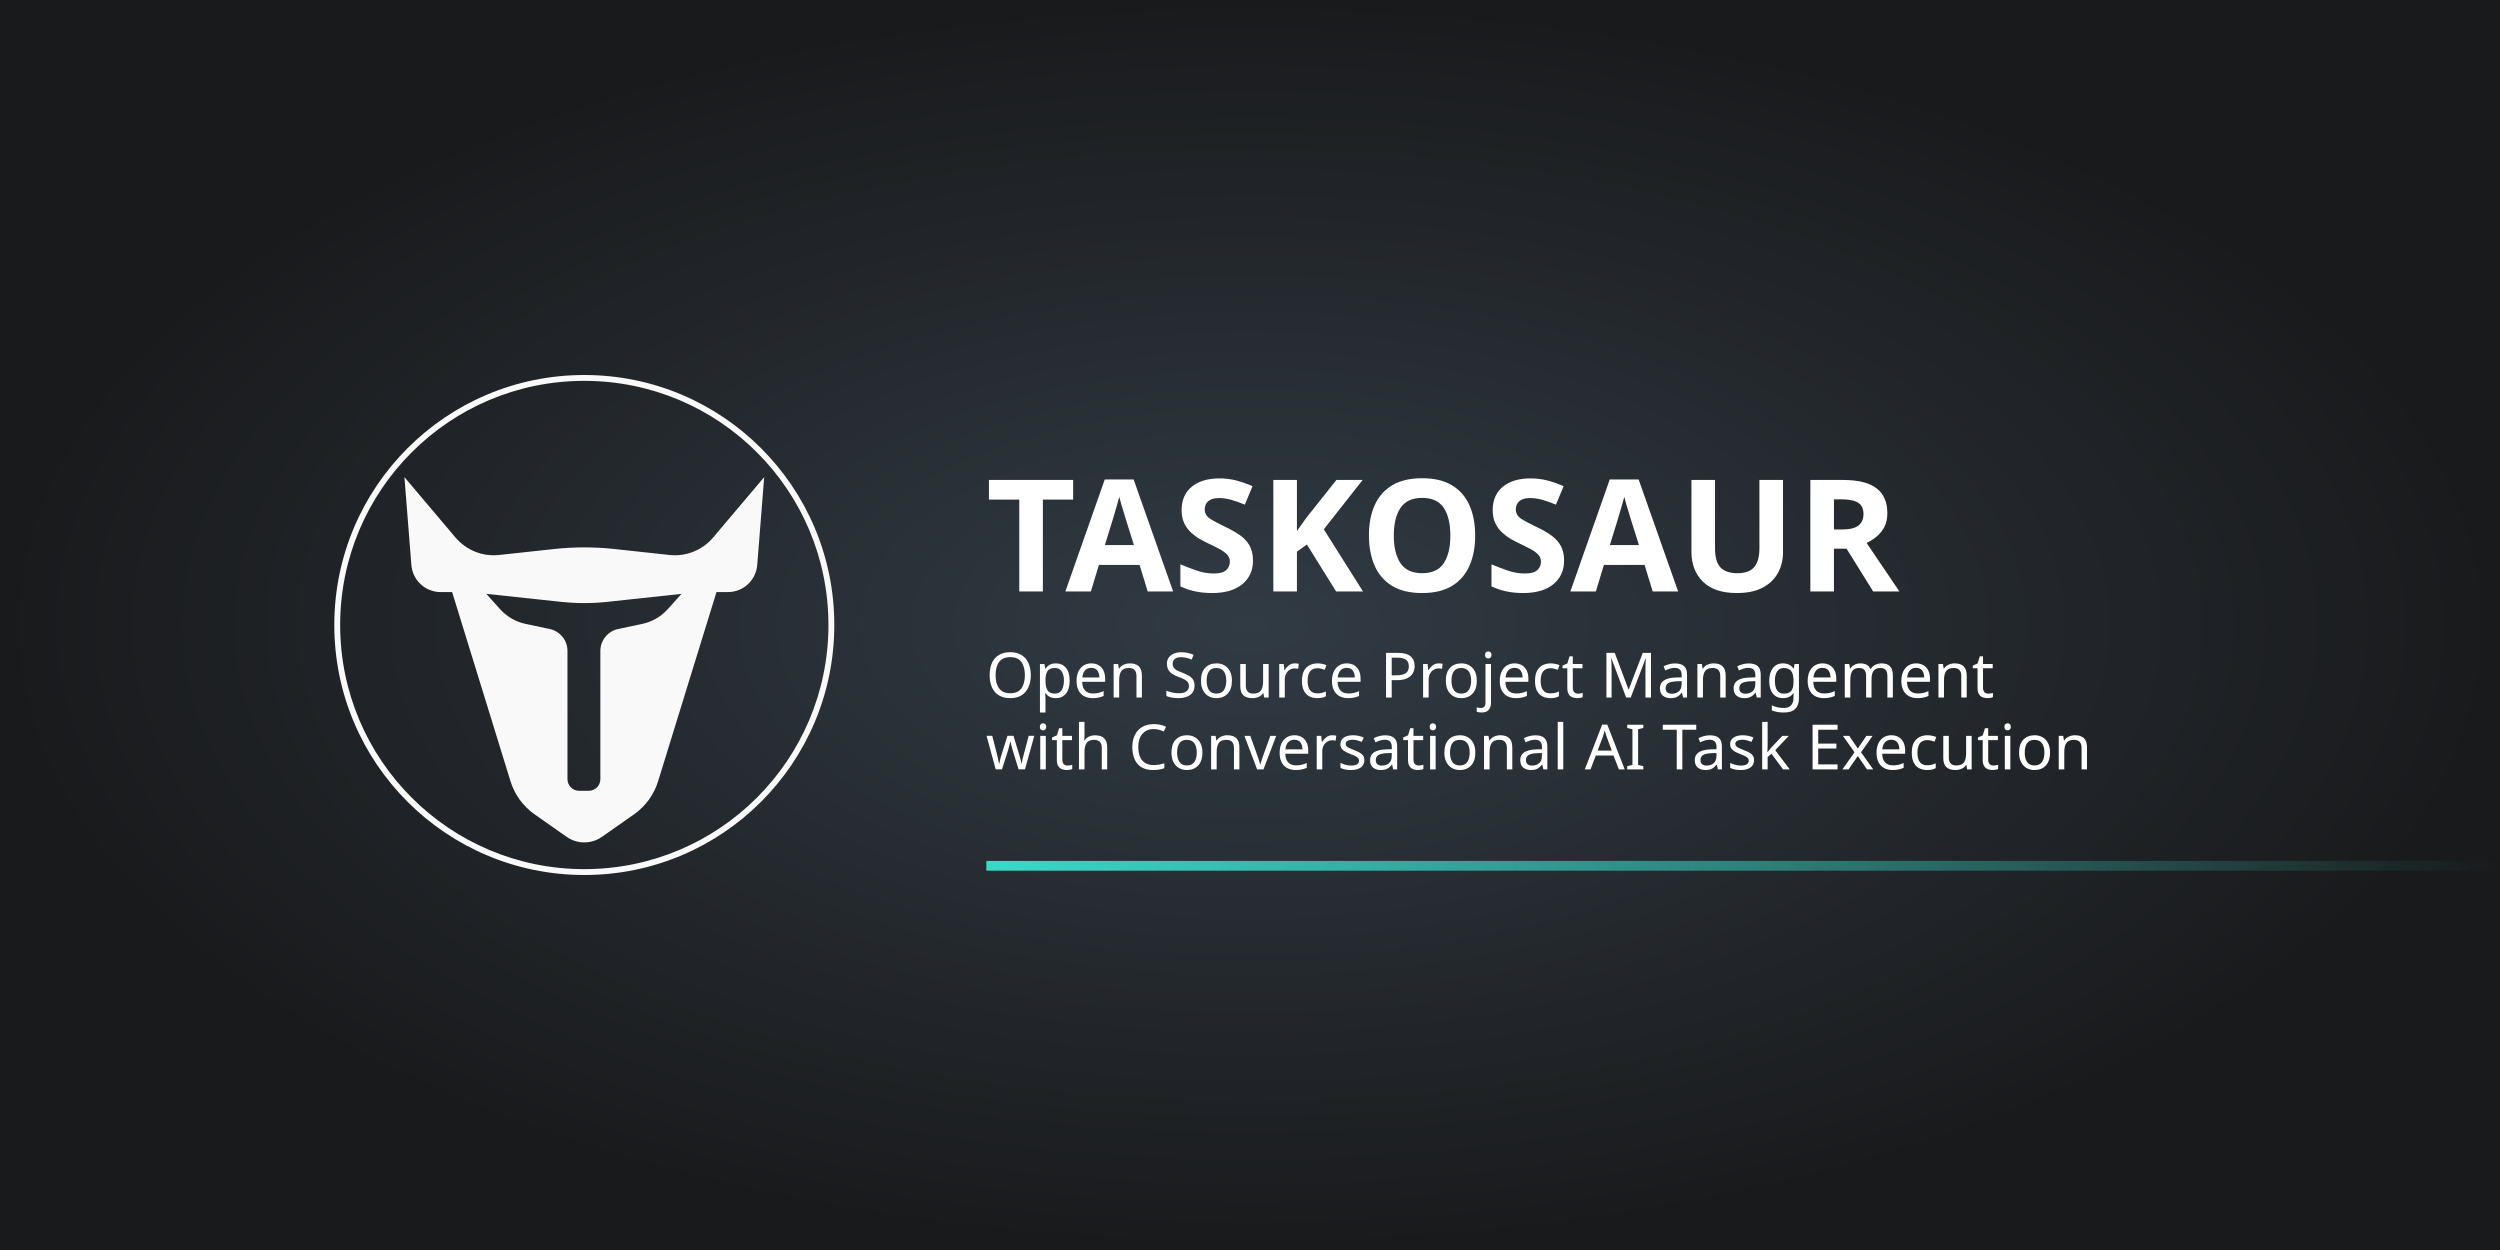
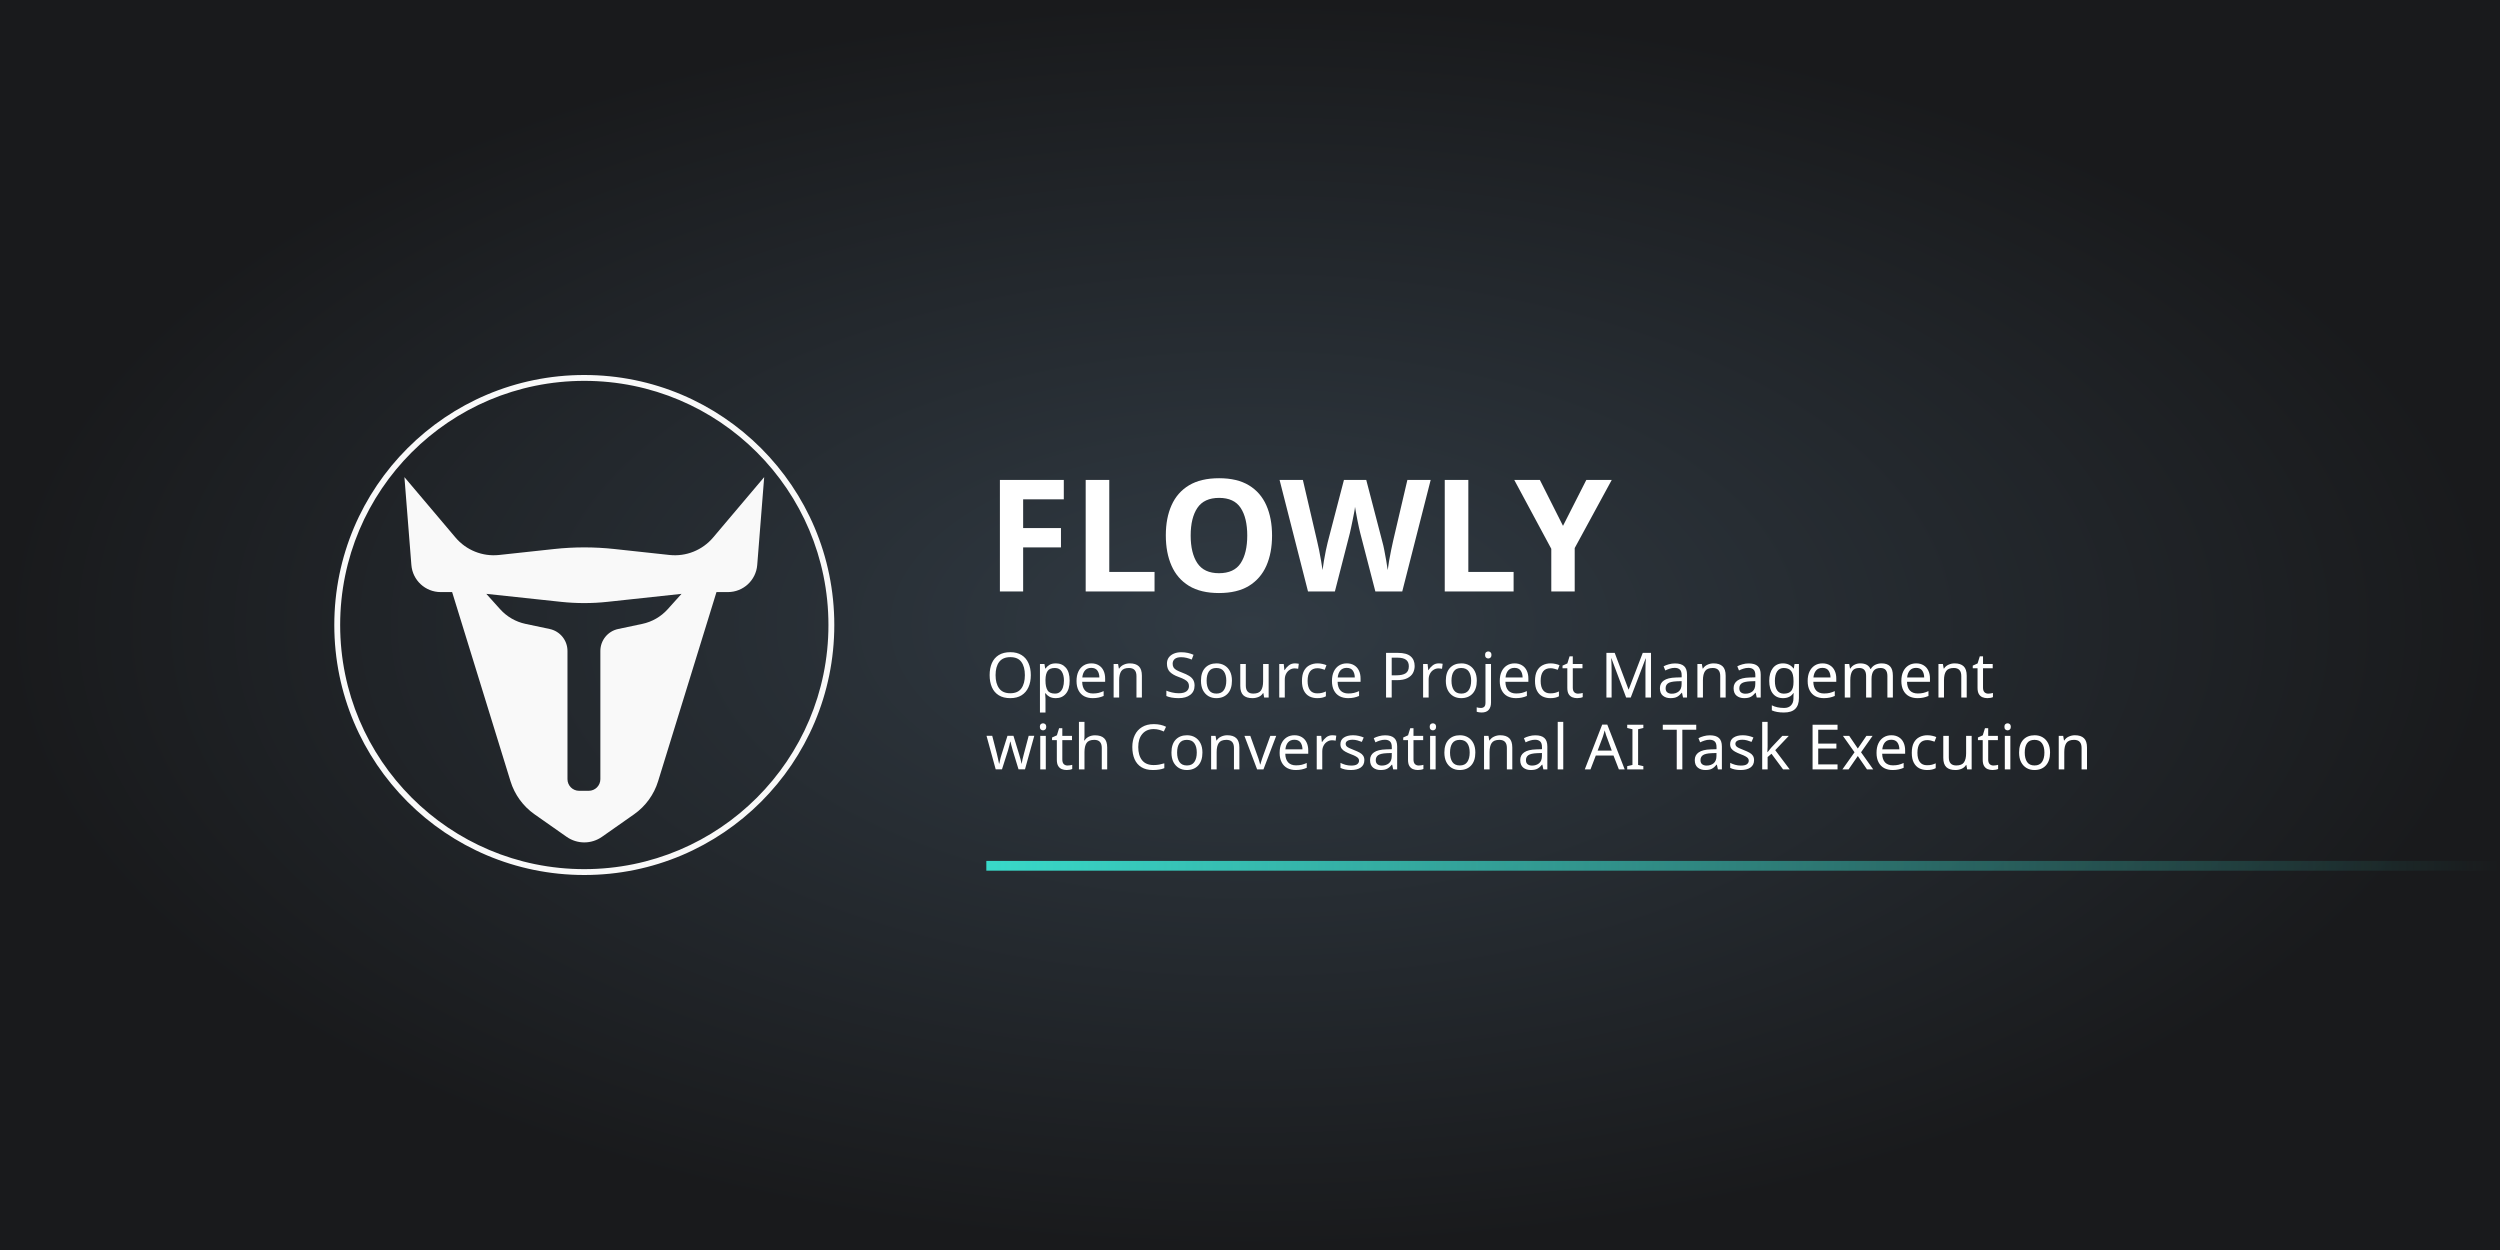
<svg xmlns="http://www.w3.org/2000/svg" xmlns:xlink="http://www.w3.org/1999/xlink" width="2560" height="1280" viewBox="0 0 677.333 338.667" version="1.1" id="svg1" xml:space="preserve">
  <defs id="defs1">
    <linearGradient id="linearGradient4">
      <stop style="stop-color:#39d9c9;stop-opacity:1;" offset="0" id="stop4" />
      <stop style="stop-color:#39d9c9;stop-opacity:0;" offset="1" id="stop5" />
    </linearGradient>
    <linearGradient id="linearGradient1">
      <stop style="stop-color:#313b44;stop-opacity:1;" offset="0" id="stop1" />
      <stop style="stop-color:#191a1c;stop-opacity:1;" offset="1" id="stop2" />
    </linearGradient>
    <radialGradient xlink:href="#linearGradient1" id="radialGradient2" cx="338.667" cy="169.333" fx="338.667" fy="169.333" r="338.667" gradientTransform="matrix(1,0,0,0.5,0,84.66667)" gradientUnits="userSpaceOnUse" />
    <linearGradient xlink:href="#linearGradient4" id="linearGradient5" x1="267.229" y1="234.574" x2="677.333" y2="234.574" gradientUnits="userSpaceOnUse" />
  </defs>
  <g id="layer1">
    <rect style="fill:url(#radialGradient2);stroke-width:3" id="rect1" width="677.333" height="338.667" x="1.0172526e-05" y="5.0862632e-06" />
    <path id="path2" style="fill:#f9f9f9;stroke-width:1.5" d="M 158.307 101.6 A 67.733 67.733 0 0 0 90.573 169.333 A 67.733 67.733 0 0 0 158.307 237.067 A 67.733 67.733 0 0 0 226.04 169.333 A 67.733 67.733 0 0 0 158.307 101.6 z M 158.307 103.188 A 66.146 66.146 0 0 1 224.452 169.333 A 66.146 66.146 0 0 1 158.307 235.479 A 66.146 66.146 0 0 1 92.161 169.333 A 66.146 66.146 0 0 1 158.307 103.188 z M 109.57 129.267 L 111.456 153.077 A 7.967 7.967 0 0 0 119.398 160.415 L 122.496 160.415 L 138.315 211.674 A 17.096 17.096 0 0 0 144.829 220.626 L 153.518 226.724 A 8.335 8.335 0 0 0 163.095 226.724 L 171.784 220.626 A 17.095 17.095 0 0 0 178.298 211.674 L 194.117 160.415 L 197.215 160.415 A 7.967 7.967 0 0 0 205.157 153.077 L 207.044 129.267 L 193.201 145.637 A 13.56 13.56 0 0 1 181.389 150.362 L 166.434 148.744 A 75.598 75.598 0 0 0 150.178 148.744 L 135.224 150.362 A 13.56 13.56 0 0 1 123.413 145.637 L 109.57 129.267 z M 131.758 160.893 L 152.028 163.062 A 58.749 58.749 0 0 0 164.584 163.057 L 184.649 160.893 L 180.903 165.059 A 12.829 12.829 0 0 1 174.019 169.033 L 167.48 170.416 A 6.081 6.081 0 0 0 162.658 176.366 L 162.658 211.103 A 3.153 3.153 0 0 1 159.505 214.256 L 156.902 214.256 A 3.153 3.153 0 0 1 153.748 211.103 L 153.748 176.366 A 6.081 6.081 0 0 0 148.926 170.416 L 142.387 169.033 A 12.829 12.829 0 0 1 135.504 165.059 L 131.758 160.893 z " />
    <text xml:space="preserve" style="font-weight:bold;font-size:42.333px;line-height:0;font-family:Comfortaa;-inkscape-font-specification:'Comfortaa Bold';text-align:center;text-anchor:middle;fill:#ffffff;stroke-width:0.265" x="267.094" y="160.254" id="text2">
-       <tspan id="tspan2" style="font-style:normal;font-variant:normal;font-weight:bold;font-stretch:normal;font-size:42.333px;line-height:1.25;font-family:Montserrat;-inkscape-font-specification:'Montserrat Bold';text-align:start;text-anchor:start;fill:#ffffff;stroke-width:0.265" x="267.094" y="160.254">TASKOSAUR</tspan>
+       <tspan id="tspan2" style="font-style:normal;font-variant:normal;font-weight:bold;font-stretch:normal;font-size:42.333px;line-height:1.25;font-family:Montserrat;-inkscape-font-specification:'Montserrat Bold';text-align:start;text-anchor:start;fill:#ffffff;stroke-width:0.265" x="267.094" y="160.254">FLOWLY</tspan>
      <tspan style="font-style:normal;font-variant:normal;font-weight:normal;font-stretch:normal;font-size:16.933px;line-height:1.15;font-family:Montserrat;-inkscape-font-specification:Montserrat;text-align:start;text-anchor:start;fill:#ffffff;stroke-width:0.265" x="267.094" y="188.979" id="tspan3">Open Source Project Management</tspan>
      <tspan style="font-style:normal;font-variant:normal;font-weight:normal;font-stretch:normal;font-size:16.933px;line-height:1.15;font-family:Montserrat;-inkscape-font-specification:Montserrat;text-align:start;text-anchor:start;fill:#ffffff;stroke-width:0.265" x="267.094" y="208.452" id="tspan4">with Conversational AI Task Execution</tspan>
    </text>
    <rect style="fill:url(#linearGradient5);fill-opacity:1;stroke-width:3" id="rect4" width="410.104" height="2.646" x="267.229" y="233.251" />
  </g>
</svg>
